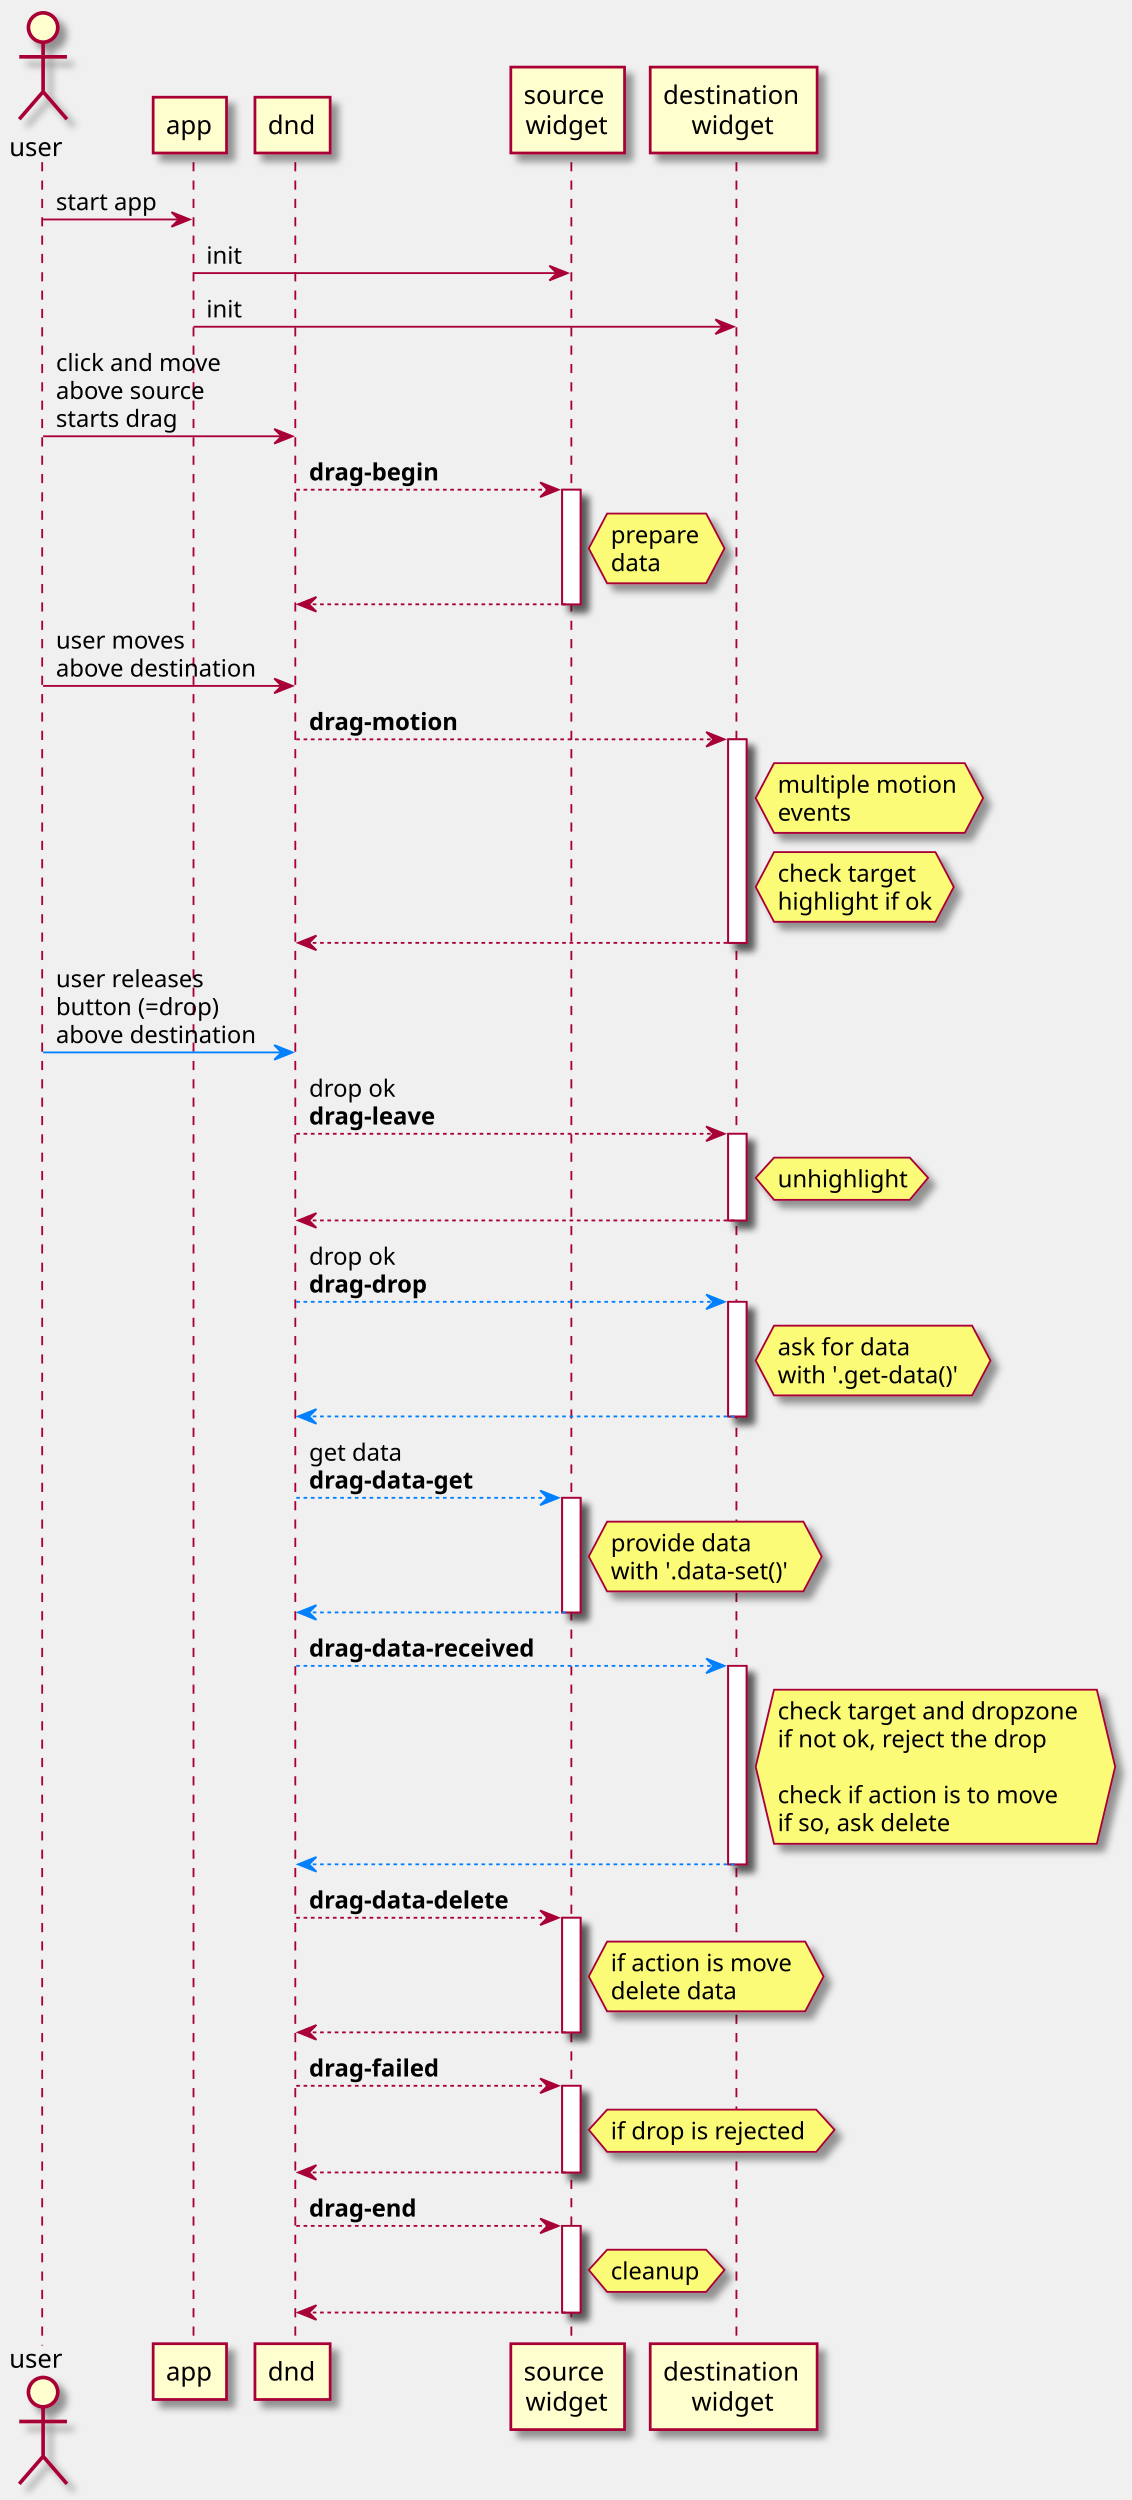
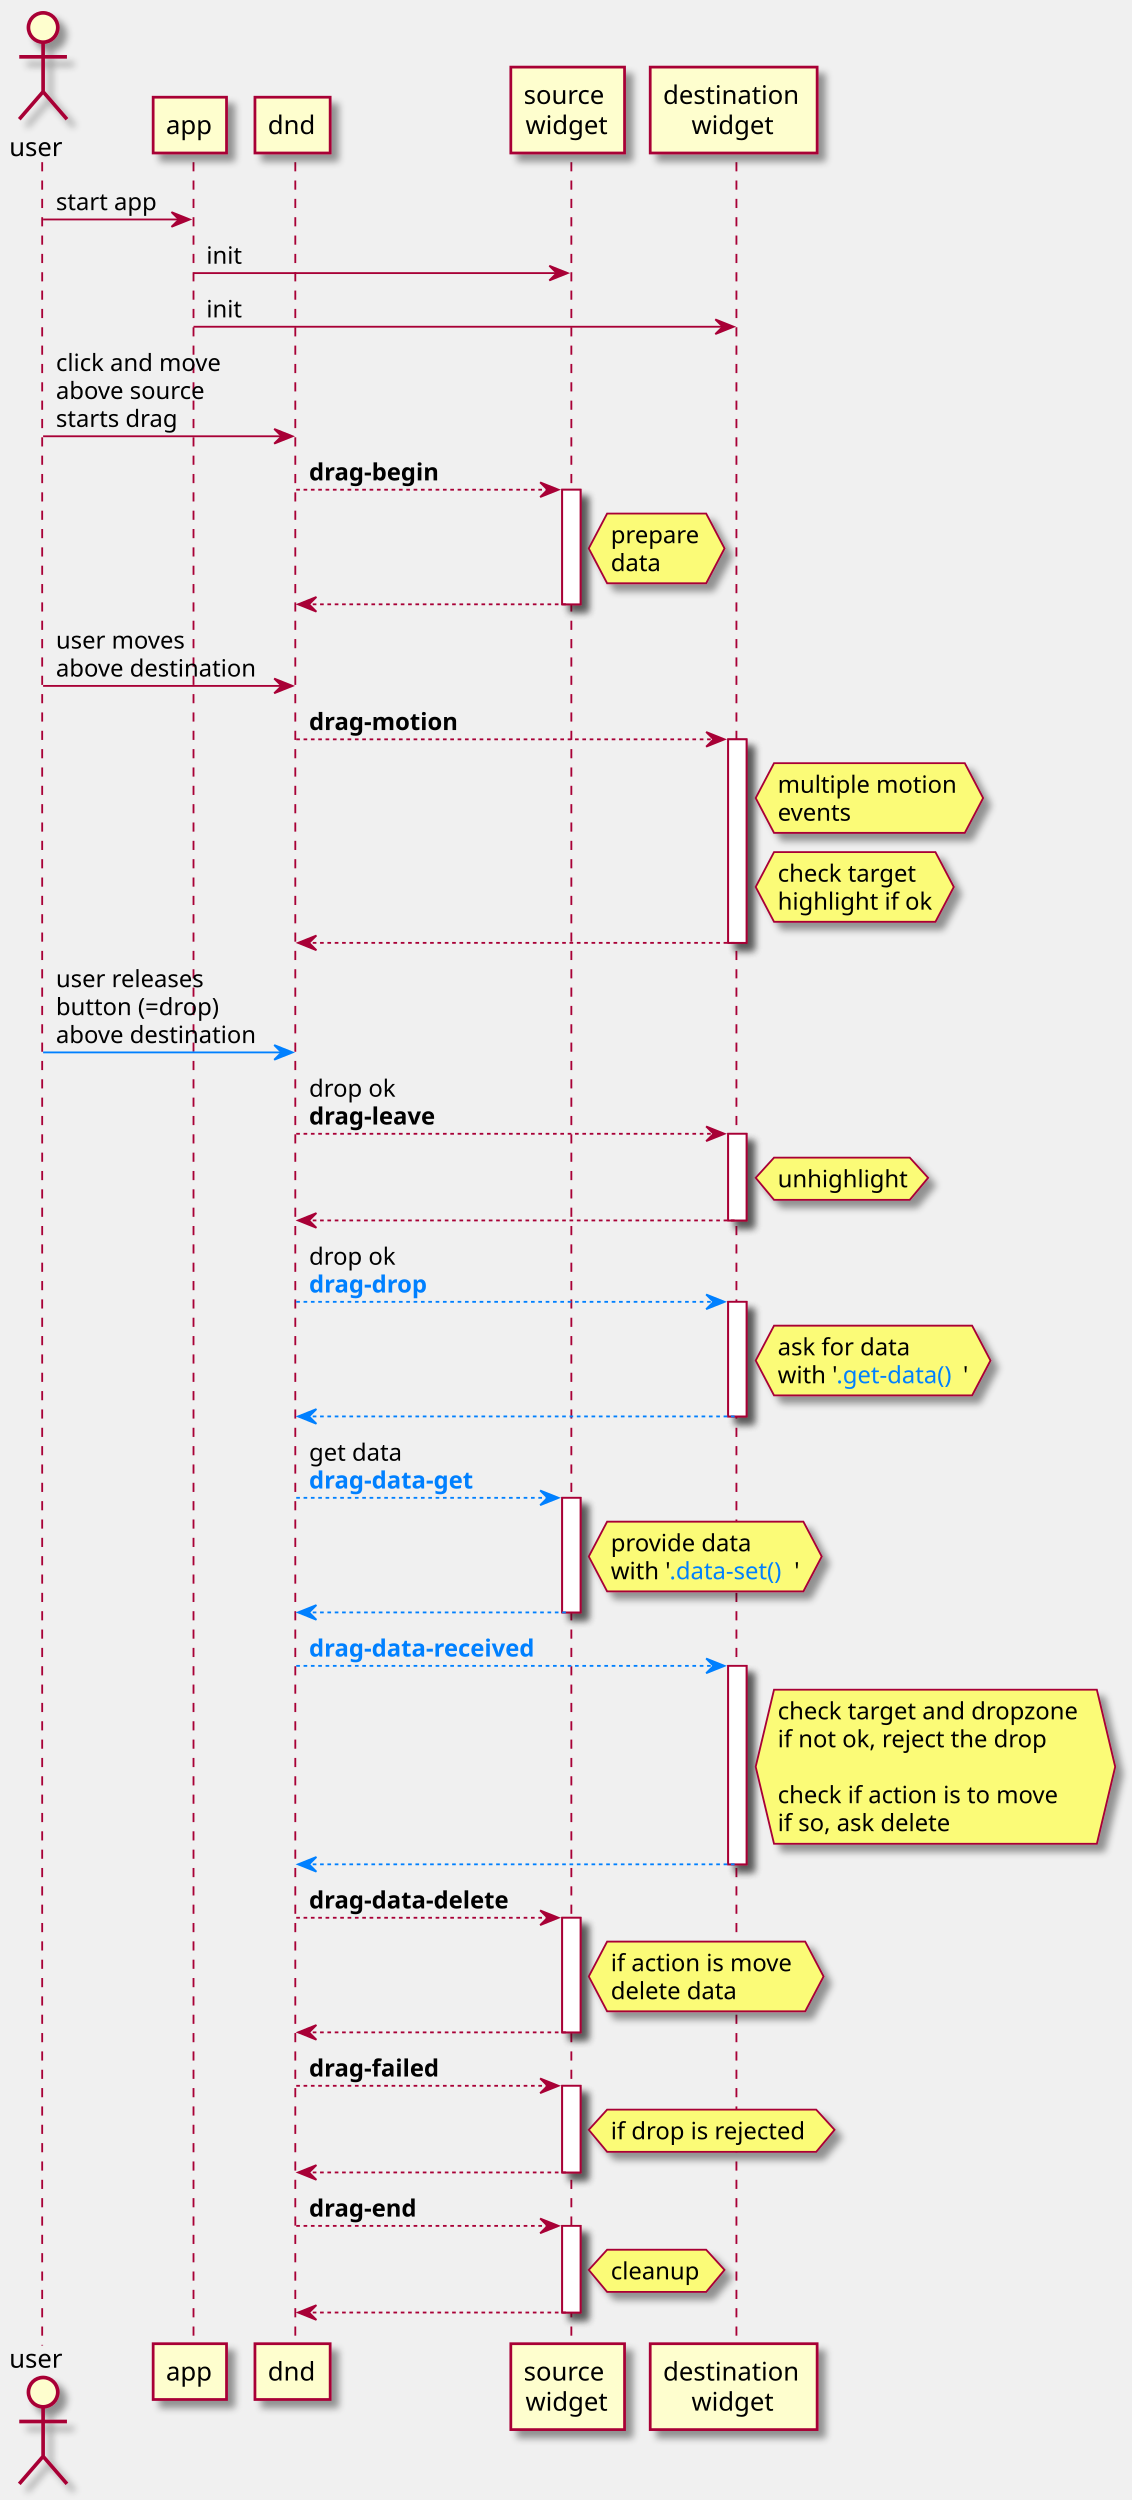
<svg xmlns="http://www.w3.org/2000/svg" contentScriptType="application/ecmascript" contentStyleType="text/css" height="1363px" preserveAspectRatio="none" style="width:617px;height:1363px;" version="1.1" viewBox="0 0 617 1363" width="617px" zoomAndPan="magnify">
  <defs>
-     <filter height="300%" id="f13uhm47rpg3ss" width="300%" x="-1" y="-1">
+     <filter height="300%" id="fsoe30j81urpc" width="300%" x="-1" y="-1">
      <feGaussianBlur result="blurOut" stdDeviation="2.0" />
      <feColorMatrix in="blurOut" result="blurOut2" type="matrix" values="0 0 0 0 0 0 0 0 0 0 0 0 0 0 0 0 0 0 .4 0" />
      <feOffset dx="4.0" dy="4.0" in="blurOut2" result="blurOut3" />
      <feBlend in="SourceGraphic" in2="blurOut3" mode="normal" />
    </filter>
  </defs>
  <g>
-     <rect fill="#FFFFFF" filter="url(#f13uhm47rpg3ss)" height="62.481" style="stroke: #A80036; stroke-width: 1.0;" width="10" x="306.5" y="266.99" />
-     <rect fill="#FFFFFF" filter="url(#f13uhm47rpg3ss)" height="62.481" style="stroke: #A80036; stroke-width: 1.0;" width="10" x="306.5" y="816.614" />
-     <rect fill="#FFFFFF" filter="url(#f13uhm47rpg3ss)" height="62.481" style="stroke: #A80036; stroke-width: 1.0;" width="10" x="306.5" y="1045.564" />
-     <rect fill="#FFFFFF" filter="url(#f13uhm47rpg3ss)" height="47.241" style="stroke: #A80036; stroke-width: 1.0;" width="10" x="306.5" y="1137.179" />
-     <rect fill="#FFFFFF" filter="url(#f13uhm47rpg3ss)" height="47.241" style="stroke: #A80036; stroke-width: 1.0;" width="10" x="306.5" y="1213.552" />
-     <rect fill="#FFFFFF" filter="url(#f13uhm47rpg3ss)" height="110.963" style="stroke: #A80036; stroke-width: 1.0;" width="10" x="397" y="403.086" />
-     <rect fill="#FFFFFF" filter="url(#f13uhm47rpg3ss)" height="47.241" style="stroke: #A80036; stroke-width: 1.0;" width="10" x="397" y="618.144" />
-     <rect fill="#FFFFFF" filter="url(#f13uhm47rpg3ss)" height="62.481" style="stroke: #A80036; stroke-width: 1.0;" width="10" x="397" y="709.759" />
-     <rect fill="#FFFFFF" filter="url(#f13uhm47rpg3ss)" height="108.204" style="stroke: #A80036; stroke-width: 1.0;" width="10" x="397" y="908.228" />
+     <rect fill="#FFFFFF" filter="url(#fsoe30j81urpc)" height="62.481" style="stroke: #A80036; stroke-width: 1.0;" width="10" x="306.5" y="266.99" />
+     <rect fill="#FFFFFF" filter="url(#fsoe30j81urpc)" height="62.481" style="stroke: #A80036; stroke-width: 1.0;" width="10" x="306.5" y="816.614" />
+     <rect fill="#FFFFFF" filter="url(#fsoe30j81urpc)" height="62.481" style="stroke: #A80036; stroke-width: 1.0;" width="10" x="306.5" y="1045.564" />
+     <rect fill="#FFFFFF" filter="url(#fsoe30j81urpc)" height="47.241" style="stroke: #A80036; stroke-width: 1.0;" width="10" x="306.5" y="1137.179" />
+     <rect fill="#FFFFFF" filter="url(#fsoe30j81urpc)" height="47.241" style="stroke: #A80036; stroke-width: 1.0;" width="10" x="306.5" y="1213.552" />
+     <rect fill="#FFFFFF" filter="url(#fsoe30j81urpc)" height="110.963" style="stroke: #A80036; stroke-width: 1.0;" width="10" x="397" y="403.086" />
+     <rect fill="#FFFFFF" filter="url(#fsoe30j81urpc)" height="47.241" style="stroke: #A80036; stroke-width: 1.0;" width="10" x="397" y="618.144" />
+     <rect fill="#FFFFFF" filter="url(#fsoe30j81urpc)" height="62.481" style="stroke: #A80036; stroke-width: 1.0;" width="10" x="397" y="709.759" />
+     <rect fill="#FFFFFF" filter="url(#fsoe30j81urpc)" height="108.204" style="stroke: #A80036; stroke-width: 1.0;" width="10" x="397" y="908.228" />
    <line style="stroke: #A80036; stroke-width: 1.0; stroke-dasharray: 5.0,5.0;" x1="23" x2="23" y1="88.413" y2="1278.793" />
    <line style="stroke: #A80036; stroke-width: 1.0; stroke-dasharray: 5.0,5.0;" x1="105.5" x2="105.5" y1="88.413" y2="1278.793" />
    <line style="stroke: #A80036; stroke-width: 1.0; stroke-dasharray: 5.0,5.0;" x1="161" x2="161" y1="88.413" y2="1278.793" />
    <line style="stroke: #A80036; stroke-width: 1.0; stroke-dasharray: 5.0,5.0;" x1="311.5" x2="311.5" y1="88.413" y2="1278.793" />
    <line style="stroke: #A80036; stroke-width: 1.0; stroke-dasharray: 5.0,5.0;" x1="401.5" x2="401.5" y1="88.413" y2="1278.793" />
    <text fill="#000000" font-family="sans-serif" font-size="14" lengthAdjust="spacingAndGlyphs" textLength="31" x="5" y="85.084">user</text>
-     <ellipse cx="23.5" cy="15" fill="#FEFECE" filter="url(#f13uhm47rpg3ss)" rx="8" ry="8" style="stroke: #A80036; stroke-width: 2.0;" />
-     <path d="M23.5,23 L23.5,50 M10.5,31 L36.5,31 M23.5,50 L10.5,65 M23.5,50 L36.5,65 " fill="none" filter="url(#f13uhm47rpg3ss)" style="stroke: #A80036; stroke-width: 2.0;" />
+     <ellipse cx="23.5" cy="15" fill="#FEFECE" filter="url(#fsoe30j81urpc)" rx="8" ry="8" style="stroke: #A80036; stroke-width: 2.0;" />
+     <path d="M23.5,23 L23.5,50 M10.5,31 L36.5,31 M23.5,50 L10.5,65 M23.5,50 L36.5,65 " fill="none" filter="url(#fsoe30j81urpc)" style="stroke: #A80036; stroke-width: 2.0;" />
    <text fill="#000000" font-family="sans-serif" font-size="14" lengthAdjust="spacingAndGlyphs" textLength="31" x="5" y="1290.877">user</text>
-     <ellipse cx="23.5" cy="1304.206" fill="#FEFECE" filter="url(#f13uhm47rpg3ss)" rx="8" ry="8" style="stroke: #A80036; stroke-width: 2.0;" />
-     <path d="M23.5,1312.206 L23.5,1339.206 M10.5,1320.206 L36.5,1320.206 M23.5,1339.206 L10.5,1354.206 M23.5,1339.206 L36.5,1354.206 " fill="none" filter="url(#f13uhm47rpg3ss)" style="stroke: #A80036; stroke-width: 2.0;" />
-     <rect fill="#FEFECE" filter="url(#f13uhm47rpg3ss)" height="30.413" style="stroke: #A80036; stroke-width: 1.5;" width="40" x="83.5" y="53" />
+     <ellipse cx="23.5" cy="1304.206" fill="#FEFECE" filter="url(#fsoe30j81urpc)" rx="8" ry="8" style="stroke: #A80036; stroke-width: 2.0;" />
+     <path d="M23.5,1312.206 L23.5,1339.206 M10.5,1320.206 L36.5,1320.206 M23.5,1339.206 L10.5,1354.206 M23.5,1339.206 L36.5,1354.206 " fill="none" filter="url(#fsoe30j81urpc)" style="stroke: #A80036; stroke-width: 2.0;" />
+     <rect fill="#FEFECE" filter="url(#fsoe30j81urpc)" height="30.413" style="stroke: #A80036; stroke-width: 1.5;" width="40" x="83.5" y="53" />
    <text fill="#000000" font-family="sans-serif" font-size="14" lengthAdjust="spacingAndGlyphs" textLength="26" x="90.5" y="73.084">app</text>
-     <rect fill="#FEFECE" filter="url(#f13uhm47rpg3ss)" height="30.413" style="stroke: #A80036; stroke-width: 1.5;" width="40" x="83.5" y="1277.793" />
+     <rect fill="#FEFECE" filter="url(#fsoe30j81urpc)" height="30.413" style="stroke: #A80036; stroke-width: 1.5;" width="40" x="83.5" y="1277.793" />
    <text fill="#000000" font-family="sans-serif" font-size="14" lengthAdjust="spacingAndGlyphs" textLength="26" x="90.5" y="1297.877">app</text>
-     <rect fill="#FEFECE" filter="url(#f13uhm47rpg3ss)" height="30.413" style="stroke: #A80036; stroke-width: 1.5;" width="41" x="139" y="53" />
+     <rect fill="#FEFECE" filter="url(#fsoe30j81urpc)" height="30.413" style="stroke: #A80036; stroke-width: 1.5;" width="41" x="139" y="53" />
    <text fill="#000000" font-family="sans-serif" font-size="14" lengthAdjust="spacingAndGlyphs" textLength="27" x="146" y="73.084">dnd</text>
-     <rect fill="#FEFECE" filter="url(#f13uhm47rpg3ss)" height="30.413" style="stroke: #A80036; stroke-width: 1.5;" width="41" x="139" y="1277.793" />
+     <rect fill="#FEFECE" filter="url(#fsoe30j81urpc)" height="30.413" style="stroke: #A80036; stroke-width: 1.5;" width="41" x="139" y="1277.793" />
    <text fill="#000000" font-family="sans-serif" font-size="14" lengthAdjust="spacingAndGlyphs" textLength="27" x="146" y="1297.877">dnd</text>
-     <rect fill="#FEFECE" filter="url(#f13uhm47rpg3ss)" height="46.826" style="stroke: #A80036; stroke-width: 1.5;" width="62" x="278.5" y="36.587" />
+     <rect fill="#FEFECE" filter="url(#fsoe30j81urpc)" height="46.826" style="stroke: #A80036; stroke-width: 1.5;" width="62" x="278.5" y="36.587" />
    <text fill="#000000" font-family="sans-serif" font-size="14" lengthAdjust="spacingAndGlyphs" textLength="48" x="285.5" y="56.671">source</text>
    <text fill="#000000" font-family="sans-serif" font-size="14" lengthAdjust="spacingAndGlyphs" textLength="46" x="286.5" y="73.084">widget</text>
-     <rect fill="#FEFECE" filter="url(#f13uhm47rpg3ss)" height="46.826" style="stroke: #A80036; stroke-width: 1.5;" width="62" x="278.5" y="1277.793" />
+     <rect fill="#FEFECE" filter="url(#fsoe30j81urpc)" height="46.826" style="stroke: #A80036; stroke-width: 1.5;" width="62" x="278.5" y="1277.793" />
    <text fill="#000000" font-family="sans-serif" font-size="14" lengthAdjust="spacingAndGlyphs" textLength="48" x="285.5" y="1297.877">source</text>
    <text fill="#000000" font-family="sans-serif" font-size="14" lengthAdjust="spacingAndGlyphs" textLength="46" x="286.5" y="1314.29">widget</text>
-     <rect fill="#FEFECE" filter="url(#f13uhm47rpg3ss)" height="46.826" style="stroke: #A80036; stroke-width: 1.5;" width="91" x="354.5" y="36.587" />
+     <rect fill="#FEFECE" filter="url(#fsoe30j81urpc)" height="46.826" style="stroke: #A80036; stroke-width: 1.5;" width="91" x="354.5" y="36.587" />
    <text fill="#000000" font-family="sans-serif" font-size="14" lengthAdjust="spacingAndGlyphs" textLength="77" x="361.5" y="56.671">destination</text>
    <text fill="#000000" font-family="sans-serif" font-size="14" lengthAdjust="spacingAndGlyphs" textLength="46" x="377" y="73.084">widget</text>
-     <rect fill="#FEFECE" filter="url(#f13uhm47rpg3ss)" height="46.826" style="stroke: #A80036; stroke-width: 1.5;" width="91" x="354.5" y="1277.793" />
+     <rect fill="#FEFECE" filter="url(#fsoe30j81urpc)" height="46.826" style="stroke: #A80036; stroke-width: 1.5;" width="91" x="354.5" y="1277.793" />
    <text fill="#000000" font-family="sans-serif" font-size="14" lengthAdjust="spacingAndGlyphs" textLength="77" x="361.5" y="1297.877">destination</text>
    <text fill="#000000" font-family="sans-serif" font-size="14" lengthAdjust="spacingAndGlyphs" textLength="46" x="377" y="1314.29">widget</text>
-     <rect fill="#FFFFFF" filter="url(#f13uhm47rpg3ss)" height="62.481" style="stroke: #A80036; stroke-width: 1.0;" width="10" x="306.5" y="266.99" />
-     <rect fill="#FFFFFF" filter="url(#f13uhm47rpg3ss)" height="62.481" style="stroke: #A80036; stroke-width: 1.0;" width="10" x="306.5" y="816.614" />
-     <rect fill="#FFFFFF" filter="url(#f13uhm47rpg3ss)" height="62.481" style="stroke: #A80036; stroke-width: 1.0;" width="10" x="306.5" y="1045.564" />
-     <rect fill="#FFFFFF" filter="url(#f13uhm47rpg3ss)" height="47.241" style="stroke: #A80036; stroke-width: 1.0;" width="10" x="306.5" y="1137.179" />
-     <rect fill="#FFFFFF" filter="url(#f13uhm47rpg3ss)" height="47.241" style="stroke: #A80036; stroke-width: 1.0;" width="10" x="306.5" y="1213.552" />
-     <rect fill="#FFFFFF" filter="url(#f13uhm47rpg3ss)" height="110.963" style="stroke: #A80036; stroke-width: 1.0;" width="10" x="397" y="403.086" />
-     <rect fill="#FFFFFF" filter="url(#f13uhm47rpg3ss)" height="47.241" style="stroke: #A80036; stroke-width: 1.0;" width="10" x="397" y="618.144" />
-     <rect fill="#FFFFFF" filter="url(#f13uhm47rpg3ss)" height="62.481" style="stroke: #A80036; stroke-width: 1.0;" width="10" x="397" y="709.759" />
-     <rect fill="#FFFFFF" filter="url(#f13uhm47rpg3ss)" height="108.204" style="stroke: #A80036; stroke-width: 1.0;" width="10" x="397" y="908.228" />
+     <rect fill="#FFFFFF" filter="url(#fsoe30j81urpc)" height="62.481" style="stroke: #A80036; stroke-width: 1.0;" width="10" x="306.5" y="266.99" />
+     <rect fill="#FFFFFF" filter="url(#fsoe30j81urpc)" height="62.481" style="stroke: #A80036; stroke-width: 1.0;" width="10" x="306.5" y="816.614" />
+     <rect fill="#FFFFFF" filter="url(#fsoe30j81urpc)" height="62.481" style="stroke: #A80036; stroke-width: 1.0;" width="10" x="306.5" y="1045.564" />
+     <rect fill="#FFFFFF" filter="url(#fsoe30j81urpc)" height="47.241" style="stroke: #A80036; stroke-width: 1.0;" width="10" x="306.5" y="1137.179" />
+     <rect fill="#FFFFFF" filter="url(#fsoe30j81urpc)" height="47.241" style="stroke: #A80036; stroke-width: 1.0;" width="10" x="306.5" y="1213.552" />
+     <rect fill="#FFFFFF" filter="url(#fsoe30j81urpc)" height="110.963" style="stroke: #A80036; stroke-width: 1.0;" width="10" x="397" y="403.086" />
+     <rect fill="#FFFFFF" filter="url(#fsoe30j81urpc)" height="47.241" style="stroke: #A80036; stroke-width: 1.0;" width="10" x="397" y="618.144" />
+     <rect fill="#FFFFFF" filter="url(#fsoe30j81urpc)" height="62.481" style="stroke: #A80036; stroke-width: 1.0;" width="10" x="397" y="709.759" />
+     <rect fill="#FFFFFF" filter="url(#fsoe30j81urpc)" height="108.204" style="stroke: #A80036; stroke-width: 1.0;" width="10" x="397" y="908.228" />
    <polygon fill="#A80036" points="93.5,115.654,103.5,119.654,93.5,123.654,97.5,119.654" style="stroke: #A80036; stroke-width: 1.0;" />
    <line style="stroke: #A80036; stroke-width: 1.0;" x1="23.5" x2="99.5" y1="119.654" y2="119.654" />
    <text fill="#000000" font-family="sans-serif" font-size="13" lengthAdjust="spacingAndGlyphs" textLength="58" x="30.5" y="114.562">start app</text>
    <polygon fill="#A80036" points="299.5,144.894,309.5,148.894,299.5,152.894,303.5,148.894" style="stroke: #A80036; stroke-width: 1.0;" />
    <line style="stroke: #A80036; stroke-width: 1.0;" x1="105.5" x2="305.5" y1="148.894" y2="148.894" />
    <text fill="#000000" font-family="sans-serif" font-size="13" lengthAdjust="spacingAndGlyphs" textLength="19" x="112.5" y="143.803">init</text>
    <polygon fill="#A80036" points="390,174.135,400,178.135,390,182.135,394,178.135" style="stroke: #A80036; stroke-width: 1.0;" />
    <line style="stroke: #A80036; stroke-width: 1.0;" x1="105.5" x2="396" y1="178.135" y2="178.135" />
    <text fill="#000000" font-family="sans-serif" font-size="13" lengthAdjust="spacingAndGlyphs" textLength="19" x="112.5" y="173.044">init</text>
    <polygon fill="#A80036" points="149.5,233.857,159.5,237.857,149.5,241.857,153.5,237.857" style="stroke: #A80036; stroke-width: 1.0;" />
    <line style="stroke: #A80036; stroke-width: 1.0;" x1="23.5" x2="155.5" y1="237.857" y2="237.857" />
    <text fill="#000000" font-family="sans-serif" font-size="13" lengthAdjust="spacingAndGlyphs" textLength="95" x="30.5" y="202.285">click and move</text>
    <text fill="#000000" font-family="sans-serif" font-size="13" lengthAdjust="spacingAndGlyphs" textLength="86" x="30.5" y="217.525">above source</text>
    <text fill="#000000" font-family="sans-serif" font-size="13" lengthAdjust="spacingAndGlyphs" textLength="70" x="30.5" y="232.766">starts drag</text>
    <polygon fill="#A80036" points="294.5,262.99,304.5,266.99,294.5,270.99,298.5,266.99" style="stroke: #A80036; stroke-width: 1.0;" />
    <line style="stroke: #A80036; stroke-width: 1.0; stroke-dasharray: 2.0,2.0;" x1="161.5" x2="300.5" y1="266.99" y2="266.99" />
    <text fill="#000000" font-family="sans-serif" font-size="13" font-weight="bold" lengthAdjust="spacingAndGlyphs" textLength="82" x="168.5" y="261.924">drag-begin</text>
-     <polygon fill="#FBFB77" filter="url(#f13uhm47rpg3ss)" points="331,279.99,385,279.99,395,298.99,385,317.99,331,317.99,321,298.99,331,279.99" style="stroke: #A80036; stroke-width: 1.0;" />
+     <polygon fill="#FBFB77" filter="url(#fsoe30j81urpc)" points="331,279.99,385,279.99,395,298.99,385,317.99,331,317.99,321,298.99,331,279.99" style="stroke: #A80036; stroke-width: 1.0;" />
    <text fill="#000000" font-family="sans-serif" font-size="13" lengthAdjust="spacingAndGlyphs" textLength="50" x="333" y="296.14">prepare</text>
    <text fill="#000000" font-family="sans-serif" font-size="13" lengthAdjust="spacingAndGlyphs" textLength="29" x="333" y="311.38">data</text>
    <polygon fill="#A80036" points="172.5,325.472,162.5,329.472,172.5,333.472,168.5,329.472" style="stroke: #A80036; stroke-width: 1.0;" />
    <line style="stroke: #A80036; stroke-width: 1.0; stroke-dasharray: 2.0,2.0;" x1="166.5" x2="310.5" y1="329.472" y2="329.472" />
    <polygon fill="#A80036" points="149.5,369.953,159.5,373.953,149.5,377.953,153.5,373.953" style="stroke: #A80036; stroke-width: 1.0;" />
    <line style="stroke: #A80036; stroke-width: 1.0;" x1="23.5" x2="155.5" y1="373.953" y2="373.953" />
    <text fill="#000000" font-family="sans-serif" font-size="13" lengthAdjust="spacingAndGlyphs" textLength="75" x="30.5" y="353.621">user moves</text>
    <text fill="#000000" font-family="sans-serif" font-size="13" lengthAdjust="spacingAndGlyphs" textLength="114" x="30.5" y="368.862">above destination</text>
    <polygon fill="#A80036" points="385,399.086,395,403.086,385,407.086,389,403.086" style="stroke: #A80036; stroke-width: 1.0;" />
    <line style="stroke: #A80036; stroke-width: 1.0; stroke-dasharray: 2.0,2.0;" x1="161.5" x2="391" y1="403.086" y2="403.086" />
    <text fill="#000000" font-family="sans-serif" font-size="13" font-weight="bold" lengthAdjust="spacingAndGlyphs" textLength="91" x="168.5" y="398.02">drag-motion</text>
-     <polygon fill="#FBFB77" filter="url(#f13uhm47rpg3ss)" points="422,416.086,526,416.086,536,435.086,526,454.086,422,454.086,412,435.086,422,416.086" style="stroke: #A80036; stroke-width: 1.0;" />
+     <polygon fill="#FBFB77" filter="url(#fsoe30j81urpc)" points="422,416.086,526,416.086,536,435.086,526,454.086,422,454.086,412,435.086,422,416.086" style="stroke: #A80036; stroke-width: 1.0;" />
    <text fill="#000000" font-family="sans-serif" font-size="13" lengthAdjust="spacingAndGlyphs" textLength="100" x="424" y="432.235">multiple motion</text>
    <text fill="#000000" font-family="sans-serif" font-size="13" lengthAdjust="spacingAndGlyphs" textLength="43" x="424" y="447.476">events</text>
-     <polygon fill="#FBFB77" filter="url(#f13uhm47rpg3ss)" points="422,464.567,510,464.567,520,483.567,510,502.567,422,502.567,412,483.567,422,464.567" style="stroke: #A80036; stroke-width: 1.0;" />
+     <polygon fill="#FBFB77" filter="url(#fsoe30j81urpc)" points="422,464.567,510,464.567,520,483.567,510,502.567,422,502.567,412,483.567,422,464.567" style="stroke: #A80036; stroke-width: 1.0;" />
    <text fill="#000000" font-family="sans-serif" font-size="13" lengthAdjust="spacingAndGlyphs" textLength="80" x="424" y="480.717">check target</text>
    <text fill="#000000" font-family="sans-serif" font-size="13" lengthAdjust="spacingAndGlyphs" textLength="84" x="424" y="495.957">highlight if ok</text>
    <polygon fill="#A80036" points="172.5,510.049,162.5,514.049,172.5,518.049,168.5,514.049" style="stroke: #A80036; stroke-width: 1.0;" />
    <line style="stroke: #A80036; stroke-width: 1.0; stroke-dasharray: 2.0,2.0;" x1="166.5" x2="401" y1="514.049" y2="514.049" />
    <polygon fill="#0080FF" points="149.5,569.771,159.5,573.771,149.5,577.771,153.5,573.771" style="stroke: #0080FF; stroke-width: 1.0;" />
    <line style="stroke: #0080FF; stroke-width: 1.0;" x1="23.5" x2="155.5" y1="573.771" y2="573.771" />
    <text fill="#000000" font-family="sans-serif" font-size="13" lengthAdjust="spacingAndGlyphs" textLength="86" x="30.5" y="538.198">user releases</text>
    <text fill="#000000" font-family="sans-serif" font-size="13" lengthAdjust="spacingAndGlyphs" textLength="96" x="30.5" y="553.439">button (=drop)</text>
    <text fill="#000000" font-family="sans-serif" font-size="13" lengthAdjust="spacingAndGlyphs" textLength="114" x="30.5" y="568.68">above destination</text>
    <polygon fill="#A80036" points="385,614.144,395,618.144,385,622.144,389,618.144" style="stroke: #A80036; stroke-width: 1.0;" />
    <line style="stroke: #A80036; stroke-width: 1.0; stroke-dasharray: 2.0,2.0;" x1="161.5" x2="391" y1="618.144" y2="618.144" />
    <text fill="#000000" font-family="sans-serif" font-size="13" lengthAdjust="spacingAndGlyphs" textLength="48" x="168.5" y="597.92">drop ok</text>
    <text fill="#000000" font-family="sans-serif" font-size="13" font-weight="bold" lengthAdjust="spacingAndGlyphs" textLength="79" x="168.5" y="613.079">drag-leave</text>
-     <polygon fill="#FBFB77" filter="url(#f13uhm47rpg3ss)" points="422,631.144,496,631.144,506,642.144,496,654.144,422,654.144,412,642.144,422,631.144" style="stroke: #A80036; stroke-width: 1.0;" />
+     <polygon fill="#FBFB77" filter="url(#fsoe30j81urpc)" points="422,631.144,496,631.144,506,642.144,496,654.144,422,654.144,412,642.144,422,631.144" style="stroke: #A80036; stroke-width: 1.0;" />
    <text fill="#000000" font-family="sans-serif" font-size="13" lengthAdjust="spacingAndGlyphs" textLength="70" x="424" y="647.294">unhighlight</text>
    <polygon fill="#A80036" points="172.5,661.385,162.5,665.385,172.5,669.385,168.5,665.385" style="stroke: #A80036; stroke-width: 1.0;" />
    <line style="stroke: #A80036; stroke-width: 1.0; stroke-dasharray: 2.0,2.0;" x1="166.5" x2="401" y1="665.385" y2="665.385" />
    <polygon fill="#0080FF" points="385,705.759,395,709.759,385,713.759,389,709.759" style="stroke: #0080FF; stroke-width: 1.0;" />
    <line style="stroke: #0080FF; stroke-width: 1.0; stroke-dasharray: 2.0,2.0;" x1="161.5" x2="391" y1="709.759" y2="709.759" />
    <text fill="#000000" font-family="sans-serif" font-size="13" lengthAdjust="spacingAndGlyphs" textLength="48" x="168.5" y="689.535">drop ok</text>
-     <text fill="#000000" font-family="sans-serif" font-size="13" font-weight="bold" lengthAdjust="spacingAndGlyphs" textLength="75" x="168.5" y="704.693">drag-drop</text>
-     <polygon fill="#FBFB77" filter="url(#f13uhm47rpg3ss)" points="422,722.759,530,722.759,540,741.759,530,760.759,422,760.759,412,741.759,422,722.759" style="stroke: #A80036; stroke-width: 1.0;" />
+     <text fill="#0080FF" font-family="sans-serif" font-size="13" font-weight="bold" lengthAdjust="spacingAndGlyphs" textLength="75" x="168.5" y="704.693">drag-drop</text>
+     <polygon fill="#FBFB77" filter="url(#fsoe30j81urpc)" points="422,722.759,530,722.759,540,741.759,530,760.759,422,760.759,412,741.759,422,722.759" style="stroke: #A80036; stroke-width: 1.0;" />
    <text fill="#000000" font-family="sans-serif" font-size="13" lengthAdjust="spacingAndGlyphs" textLength="76" x="424" y="738.908">ask for data</text>
-     <text fill="#000000" font-family="sans-serif" font-size="13" lengthAdjust="spacingAndGlyphs" textLength="104" x="424" y="754.149">with '.get-data()'</text>
+     <text fill="#000000" font-family="sans-serif" font-size="13" lengthAdjust="spacingAndGlyphs" textLength="32" x="424" y="754.149">with '</text>
+     <text fill="#0080FF" font-family="sans-serif" font-size="13" lengthAdjust="spacingAndGlyphs" textLength="69" x="456" y="754.149">.get-data()</text>
+     <text fill="#000000" font-family="sans-serif" font-size="13" lengthAdjust="spacingAndGlyphs" textLength="3" x="525" y="754.149">'</text>
    <polygon fill="#0080FF" points="172.5,768.24,162.5,772.24,172.5,776.24,168.5,772.24" style="stroke: #0080FF; stroke-width: 1.0;" />
    <line style="stroke: #0080FF; stroke-width: 1.0; stroke-dasharray: 2.0,2.0;" x1="166.5" x2="401" y1="772.24" y2="772.24" />
    <polygon fill="#0080FF" points="294.5,812.614,304.5,816.614,294.5,820.614,298.5,816.614" style="stroke: #0080FF; stroke-width: 1.0;" />
    <line style="stroke: #0080FF; stroke-width: 1.0; stroke-dasharray: 2.0,2.0;" x1="161.5" x2="300.5" y1="816.614" y2="816.614" />
    <text fill="#000000" font-family="sans-serif" font-size="13" lengthAdjust="spacingAndGlyphs" textLength="54" x="168.5" y="796.39">get data</text>
-     <text fill="#000000" font-family="sans-serif" font-size="13" font-weight="bold" lengthAdjust="spacingAndGlyphs" textLength="104" x="168.5" y="811.548">drag-data-get</text>
-     <polygon fill="#FBFB77" filter="url(#f13uhm47rpg3ss)" points="331,829.614,438,829.614,448,848.614,438,867.614,331,867.614,321,848.614,331,829.614" style="stroke: #A80036; stroke-width: 1.0;" />
+     <text fill="#0080FF" font-family="sans-serif" font-size="13" font-weight="bold" lengthAdjust="spacingAndGlyphs" textLength="104" x="168.5" y="811.548">drag-data-get</text>
+     <polygon fill="#FBFB77" filter="url(#fsoe30j81urpc)" points="331,829.614,438,829.614,448,848.614,438,867.614,331,867.614,321,848.614,331,829.614" style="stroke: #A80036; stroke-width: 1.0;" />
    <text fill="#000000" font-family="sans-serif" font-size="13" lengthAdjust="spacingAndGlyphs" textLength="80" x="333" y="845.763">provide data</text>
-     <text fill="#000000" font-family="sans-serif" font-size="13" lengthAdjust="spacingAndGlyphs" textLength="103" x="333" y="861.004">with '.data-set()'</text>
+     <text fill="#000000" font-family="sans-serif" font-size="13" lengthAdjust="spacingAndGlyphs" textLength="32" x="333" y="861.004">with '</text>
+     <text fill="#0080FF" font-family="sans-serif" font-size="13" lengthAdjust="spacingAndGlyphs" textLength="68" x="365" y="861.004">.data-set()</text>
+     <text fill="#000000" font-family="sans-serif" font-size="13" lengthAdjust="spacingAndGlyphs" textLength="3" x="433" y="861.004">'</text>
    <polygon fill="#0080FF" points="172.5,875.095,162.5,879.095,172.5,883.095,168.5,879.095" style="stroke: #0080FF; stroke-width: 1.0;" />
    <line style="stroke: #0080FF; stroke-width: 1.0; stroke-dasharray: 2.0,2.0;" x1="166.5" x2="310.5" y1="879.095" y2="879.095" />
    <polygon fill="#0080FF" points="385,904.228,395,908.228,385,912.228,389,908.228" style="stroke: #0080FF; stroke-width: 1.0;" />
    <line style="stroke: #0080FF; stroke-width: 1.0; stroke-dasharray: 2.0,2.0;" x1="161.5" x2="391" y1="908.228" y2="908.228" />
-     <text fill="#000000" font-family="sans-serif" font-size="13" font-weight="bold" lengthAdjust="spacingAndGlyphs" textLength="142" x="168.5" y="903.162">drag-data-received</text>
-     <polygon fill="#FBFB77" filter="url(#f13uhm47rpg3ss)" points="422,921.228,598,921.228,608,963.228,598,1005.228,422,1005.228,412,963.228,422,921.228" style="stroke: #A80036; stroke-width: 1.0;" />
+     <text fill="#0080FF" font-family="sans-serif" font-size="13" font-weight="bold" lengthAdjust="spacingAndGlyphs" textLength="142" x="168.5" y="903.162">drag-data-received</text>
+     <polygon fill="#FBFB77" filter="url(#fsoe30j81urpc)" points="422,921.228,598,921.228,608,963.228,598,1005.228,422,1005.228,412,963.228,422,921.228" style="stroke: #A80036; stroke-width: 1.0;" />
    <text fill="#000000" font-family="sans-serif" font-size="13" lengthAdjust="spacingAndGlyphs" textLength="172" x="424" y="937.377">check target and dropzone</text>
    <text fill="#000000" font-family="sans-serif" font-size="13" lengthAdjust="spacingAndGlyphs" textLength="153" x="424" y="952.618">if not ok, reject the drop</text>
    <text fill="#000000" font-family="sans-serif" font-size="13" lengthAdjust="spacingAndGlyphs" textLength="0" x="428" y="967.859" />
    <text fill="#000000" font-family="sans-serif" font-size="13" lengthAdjust="spacingAndGlyphs" textLength="162" x="424" y="983.1">check if action is to move</text>
    <text fill="#000000" font-family="sans-serif" font-size="13" lengthAdjust="spacingAndGlyphs" textLength="100" x="424" y="998.34">if so, ask delete</text>
    <polygon fill="#0080FF" points="172.5,1012.432,162.5,1016.432,172.5,1020.432,168.5,1016.432" style="stroke: #0080FF; stroke-width: 1.0;" />
    <line style="stroke: #0080FF; stroke-width: 1.0; stroke-dasharray: 2.0,2.0;" x1="166.5" x2="401" y1="1016.432" y2="1016.432" />
    <polygon fill="#A80036" points="294.5,1041.564,304.5,1045.564,294.5,1049.564,298.5,1045.564" style="stroke: #A80036; stroke-width: 1.0;" />
    <line style="stroke: #A80036; stroke-width: 1.0; stroke-dasharray: 2.0,2.0;" x1="161.5" x2="300.5" y1="1045.564" y2="1045.564" />
    <text fill="#000000" font-family="sans-serif" font-size="13" font-weight="bold" lengthAdjust="spacingAndGlyphs" textLength="126" x="168.5" y="1040.498">drag-data-delete</text>
-     <polygon fill="#FBFB77" filter="url(#f13uhm47rpg3ss)" points="331,1058.564,439,1058.564,449,1077.564,439,1096.564,331,1096.564,321,1077.564,331,1058.564" style="stroke: #A80036; stroke-width: 1.0;" />
+     <polygon fill="#FBFB77" filter="url(#fsoe30j81urpc)" points="331,1058.564,439,1058.564,449,1077.564,439,1096.564,331,1096.564,321,1077.564,331,1058.564" style="stroke: #A80036; stroke-width: 1.0;" />
    <text fill="#000000" font-family="sans-serif" font-size="13" lengthAdjust="spacingAndGlyphs" textLength="104" x="333" y="1074.714">if action is move</text>
    <text fill="#000000" font-family="sans-serif" font-size="13" lengthAdjust="spacingAndGlyphs" textLength="73" x="333" y="1089.955">delete data</text>
    <polygon fill="#A80036" points="172.5,1104.046,162.5,1108.046,172.5,1112.046,168.5,1108.046" style="stroke: #A80036; stroke-width: 1.0;" />
    <line style="stroke: #A80036; stroke-width: 1.0; stroke-dasharray: 2.0,2.0;" x1="166.5" x2="310.5" y1="1108.046" y2="1108.046" />
    <polygon fill="#A80036" points="294.5,1133.179,304.5,1137.179,294.5,1141.179,298.5,1137.179" style="stroke: #A80036; stroke-width: 1.0;" />
    <line style="stroke: #A80036; stroke-width: 1.0; stroke-dasharray: 2.0,2.0;" x1="161.5" x2="300.5" y1="1137.179" y2="1137.179" />
    <text fill="#000000" font-family="sans-serif" font-size="13" font-weight="bold" lengthAdjust="spacingAndGlyphs" textLength="82" x="168.5" y="1132.113">drag-failed</text>
-     <polygon fill="#FBFB77" filter="url(#f13uhm47rpg3ss)" points="331,1150.179,445,1150.179,455,1161.179,445,1173.179,331,1173.179,321,1161.179,331,1150.179" style="stroke: #A80036; stroke-width: 1.0;" />
+     <polygon fill="#FBFB77" filter="url(#fsoe30j81urpc)" points="331,1150.179,445,1150.179,455,1161.179,445,1173.179,331,1173.179,321,1161.179,331,1150.179" style="stroke: #A80036; stroke-width: 1.0;" />
    <text fill="#000000" font-family="sans-serif" font-size="13" lengthAdjust="spacingAndGlyphs" textLength="110" x="333" y="1166.328">if drop is rejected</text>
    <polygon fill="#A80036" points="172.5,1180.419,162.5,1184.419,172.5,1188.419,168.5,1184.419" style="stroke: #A80036; stroke-width: 1.0;" />
    <line style="stroke: #A80036; stroke-width: 1.0; stroke-dasharray: 2.0,2.0;" x1="166.5" x2="310.5" y1="1184.419" y2="1184.419" />
    <polygon fill="#A80036" points="294.5,1209.552,304.5,1213.552,294.5,1217.552,298.5,1213.552" style="stroke: #A80036; stroke-width: 1.0;" />
    <line style="stroke: #A80036; stroke-width: 1.0; stroke-dasharray: 2.0,2.0;" x1="161.5" x2="300.5" y1="1213.552" y2="1213.552" />
    <text fill="#000000" font-family="sans-serif" font-size="13" font-weight="bold" lengthAdjust="spacingAndGlyphs" textLength="68" x="168.5" y="1208.486">drag-end</text>
-     <polygon fill="#FBFB77" filter="url(#f13uhm47rpg3ss)" points="331,1226.552,385,1226.552,395,1237.552,385,1249.552,331,1249.552,321,1237.552,331,1226.552" style="stroke: #A80036; stroke-width: 1.0;" />
+     <polygon fill="#FBFB77" filter="url(#fsoe30j81urpc)" points="331,1226.552,385,1226.552,395,1237.552,385,1249.552,331,1249.552,321,1237.552,331,1226.552" style="stroke: #A80036; stroke-width: 1.0;" />
    <text fill="#000000" font-family="sans-serif" font-size="13" lengthAdjust="spacingAndGlyphs" textLength="50" x="333" y="1242.702">cleanup</text>
    <polygon fill="#A80036" points="172.5,1256.793,162.5,1260.793,172.5,1264.793,168.5,1260.793" style="stroke: #A80036; stroke-width: 1.0;" />
    <line style="stroke: #A80036; stroke-width: 1.0; stroke-dasharray: 2.0,2.0;" x1="166.5" x2="310.5" y1="1260.793" y2="1260.793" />
  </g>
</svg>
